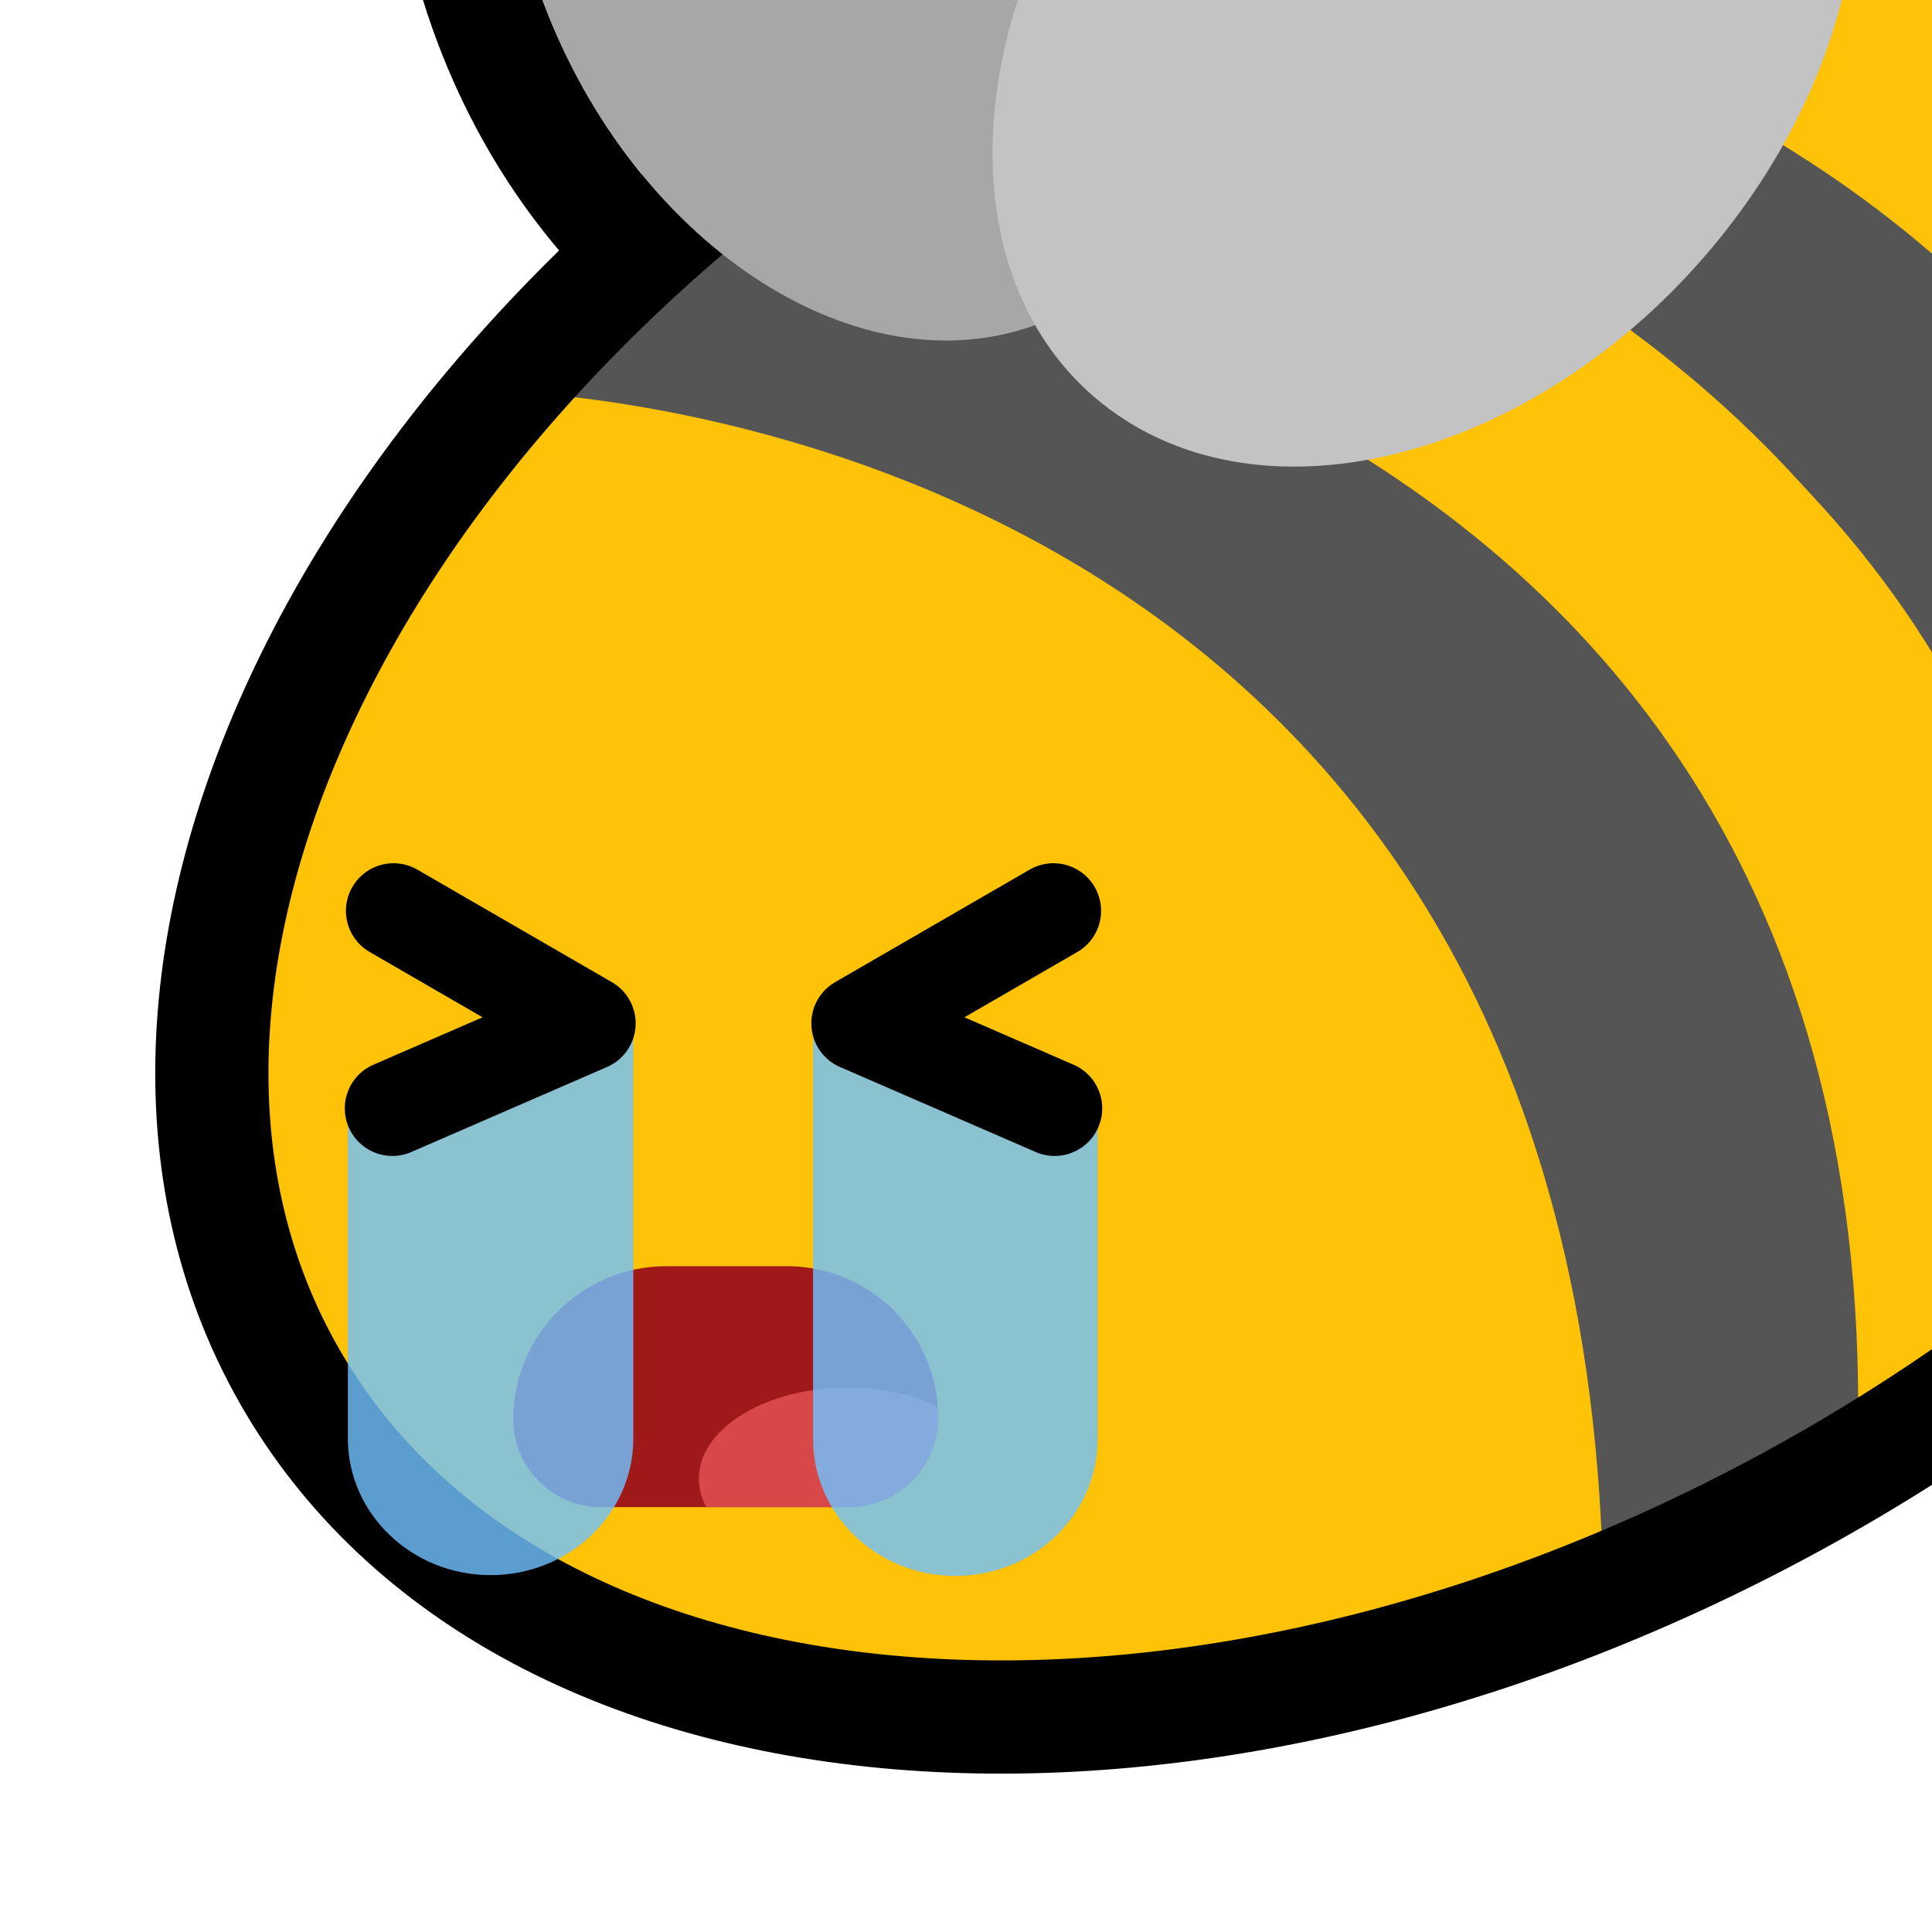
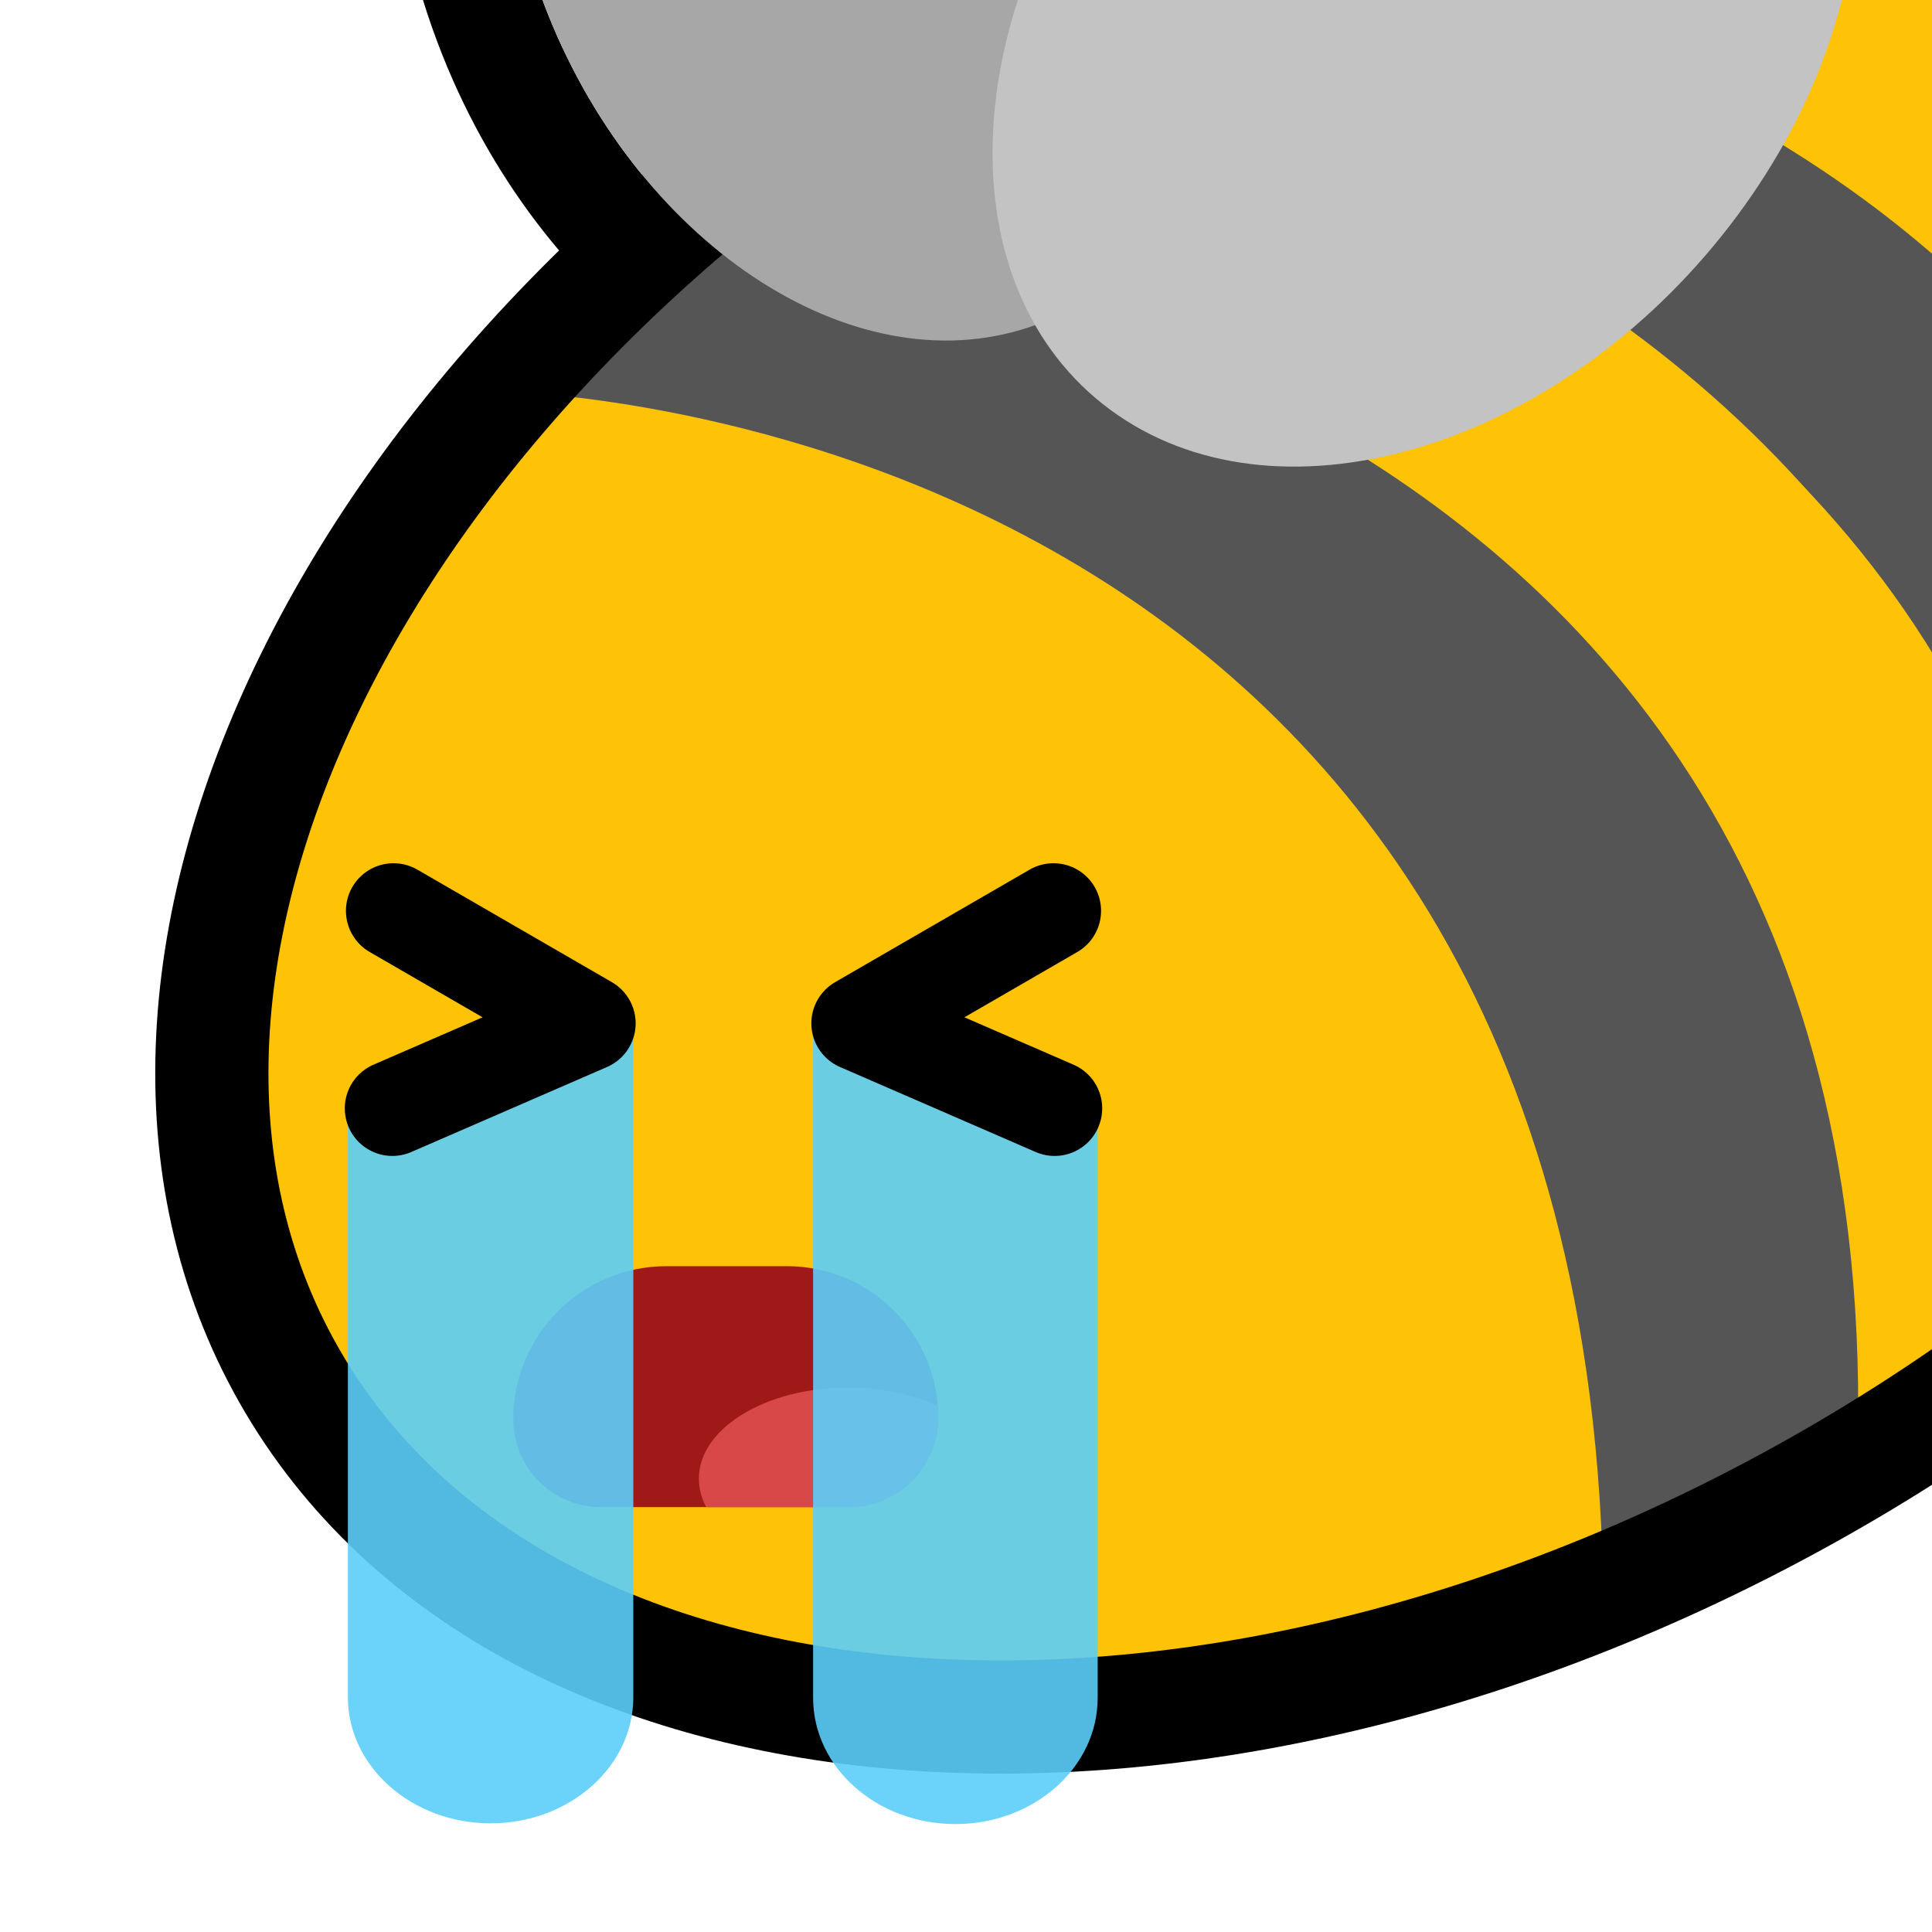
<svg xmlns="http://www.w3.org/2000/svg" width="100%" height="100%" viewBox="0 0 256 256" version="1.1" xml:space="preserve" style="fill-rule:evenodd;clip-rule:evenodd;stroke-linecap:round;stroke-linejoin:round;stroke-miterlimit:1.5;">
-   <rect id="blobbee_sob_loud" x="-0" y="0" width="256" height="256" style="fill:none;" />
+   <rect id="blobbee_sob_loud" x="0" y="0" width="256" height="256" style="fill:none;" />
  <clipPath id="_clip1">
-     <rect x="-0" y="0" width="256" height="256" />
+     <rect x="0" y="0" width="256" height="256" />
  </clipPath>
  <g clip-path="url(#_clip1)">
    <path id="Wings-outline" d="M130.856,59.756C103.019,62.47 71.403,41.235 57.982,5.65C42.637,-35.039 58.037,-75.299 88.386,-85.447C112.041,-93.356 140.798,-81.45 159.283,-56.218C186.131,-74.864 218.386,-77.209 239.378,-61.728C266.807,-41.5 268.887,4.414 239.797,40.686C211.162,76.39 165.207,86.274 138.208,66.364C135.509,64.373 133.058,62.162 130.856,59.756ZM137.155,43.08C139.645,47.429 142.961,51.231 147.111,54.291C168.802,70.288 205.09,59.987 228.095,31.302C251.1,2.617 252.167,-33.659 230.475,-49.656C210.553,-64.348 178.317,-56.856 155.368,-33.312C142.407,-61.872 115.433,-78.674 93.143,-71.221C69.559,-63.336 60.093,-31.263 72.017,0.357C83.942,31.976 112.771,51.244 136.356,43.359C136.624,43.269 136.89,43.176 137.155,43.08Z" />
    <path id="Body" d="M127.902,1.921C208.729,-44.745 300.137,-39.183 331.897,14.333C363.657,67.85 323.82,149.185 242.993,195.851C162.165,242.517 70.758,236.955 38.998,183.439C7.237,129.922 47.074,48.587 127.902,1.921Z" style="fill:rgb(254,194,7);" />
    <g id="Stripes">
      <path d="M188.793,-16.095C187.039,-14.699 315.054,-20.58 327.076,109.803C391.095,-61.796 189.429,-29.021 188.793,-16.095Z" style="fill:rgb(85,85,85);" />
      <path d="M327.076,111.159C319.401,-14.647 191.893,-17.614 192.59,-21.35L145.073,-3.751C145.073,-3.751 299.034,-6.142 304.518,142.104L323.15,113.42" style="fill:rgb(254,194,7);" />
      <path d="M275.897,172.628L304.252,142.104C298.868,-6.332 141.84,-8.914 141.842,-8.859L116.671,5.99C116.437,6.032 279.066,19.108 275.897,172.628Z" style="fill:rgb(85,85,85);" />
      <path d="M118.8,6.104L91.65,27.286C91.65,27.286 247.73,42.825 246.071,194.336L275.383,174.688C286.256,24.404 117.148,7.374 114.749,9.264" style="fill:rgb(254,194,7);" />
      <path d="M85.819,30.174L65.463,51.814C65.463,51.814 209.143,53.111 212.42,209.36L246.071,194.336C251.812,38.125 90.484,31.835 85.819,30.174Z" style="fill:rgb(85,85,85);" />
    </g>
    <path id="Body-outline" d="M127.902,1.921C208.729,-44.745 300.137,-39.183 331.897,14.333C363.657,67.85 323.82,149.185 242.993,195.851C162.165,242.517 70.758,236.955 38.998,183.439C7.237,129.922 47.074,48.587 127.902,1.921Z" style="fill:none;stroke:black;stroke-width:15px;" />
    <g id="Wings">
      <path id="Back-wing" d="M93.143,-71.221C116.727,-79.107 145.556,-59.838 157.481,-28.219C169.406,3.4 159.94,35.473 136.356,43.359C112.771,51.244 83.942,31.976 72.017,0.357C60.093,-31.263 69.559,-63.336 93.143,-71.221Z" style="fill:rgb(167,167,167);" />
      <path id="Front-wing" d="M230.475,-49.656C252.167,-33.659 251.1,2.617 228.095,31.302C205.09,59.987 168.802,70.288 147.111,54.291C125.419,38.295 126.486,2.019 149.491,-26.666C172.496,-55.351 208.784,-65.652 230.475,-49.656Z" style="fill:rgb(195,195,195);" />
    </g>
    <g id="Face">
      <g id="Mouth">
        <path id="Mouth-backgorund" d="M124.317,187.828C124.317,176.761 115.332,167.776 104.265,167.776L88.313,167.776C77.106,167.776 68.007,176.875 68.007,188.082C68.007,194.494 73.213,199.7 79.625,199.7L112.446,199.7C118.998,199.7 124.317,194.38 124.317,187.828Z" style="fill:rgb(160,25,25);" />
        <path id="Tongue" d="M93.579,199.7C92.946,198.517 92.604,197.253 92.604,195.941C92.604,189.277 101.441,183.866 112.325,183.866C116.81,183.866 120.947,184.785 124.262,186.331C124.299,186.825 124.317,187.325 124.317,187.828C124.317,194.38 118.998,199.7 112.446,199.7L93.579,199.7Z" style="fill:rgb(216,72,72);" />
      </g>
-       <g id="Tears" opacity="0.9">
-         <path id="Right-tears" d="M145.447,147.722L107.741,136.473L107.741,190.72C107.741,200.709 116.188,208.818 126.594,208.818C136.999,208.818 145.447,200.709 145.447,190.72L145.447,147.722Z" style="fill:rgb(112,193,255);fill-opacity:0.9;" />
-         <path id="Left-tears" d="M83.918,136.367L46.097,147.615L46.097,190.613C46.097,200.602 54.571,208.712 65.008,208.712C75.445,208.712 83.918,200.602 83.918,190.613L83.918,136.367Z" style="fill:rgb(112,193,255);fill-opacity:0.9;" />
+       <g id="Tears">
+         <path id="Right-tears" d="M145.447,147.374L107.741,136.979L107.741,224.974C107.741,234.204 116.188,241.698 126.594,241.698C136.999,241.698 145.447,234.204 145.447,224.974L145.447,147.374Z" style="fill:rgb(91,206,250);fill-opacity:0.9;" />
+         <path id="Left-tears" d="M83.918,136.881L46.097,147.276L46.097,224.875C46.097,234.106 54.571,241.6 65.008,241.6C75.445,241.6 83.918,234.106 83.918,224.875L83.918,136.881Z" style="fill:rgb(91,206,250);fill-opacity:0.9;" />
      </g>
      <g id="Eyes">
        <path id="Right-eye" d="M139.591,120.688L113.813,135.599L139.743,146.863" style="fill:none;stroke:black;stroke-width:12.61px;" />
        <path id="Left-eye" d="M52.144,120.688L77.922,135.599L51.992,146.863" style="fill:none;stroke:black;stroke-width:12.61px;" />
      </g>
    </g>
  </g>
</svg>
